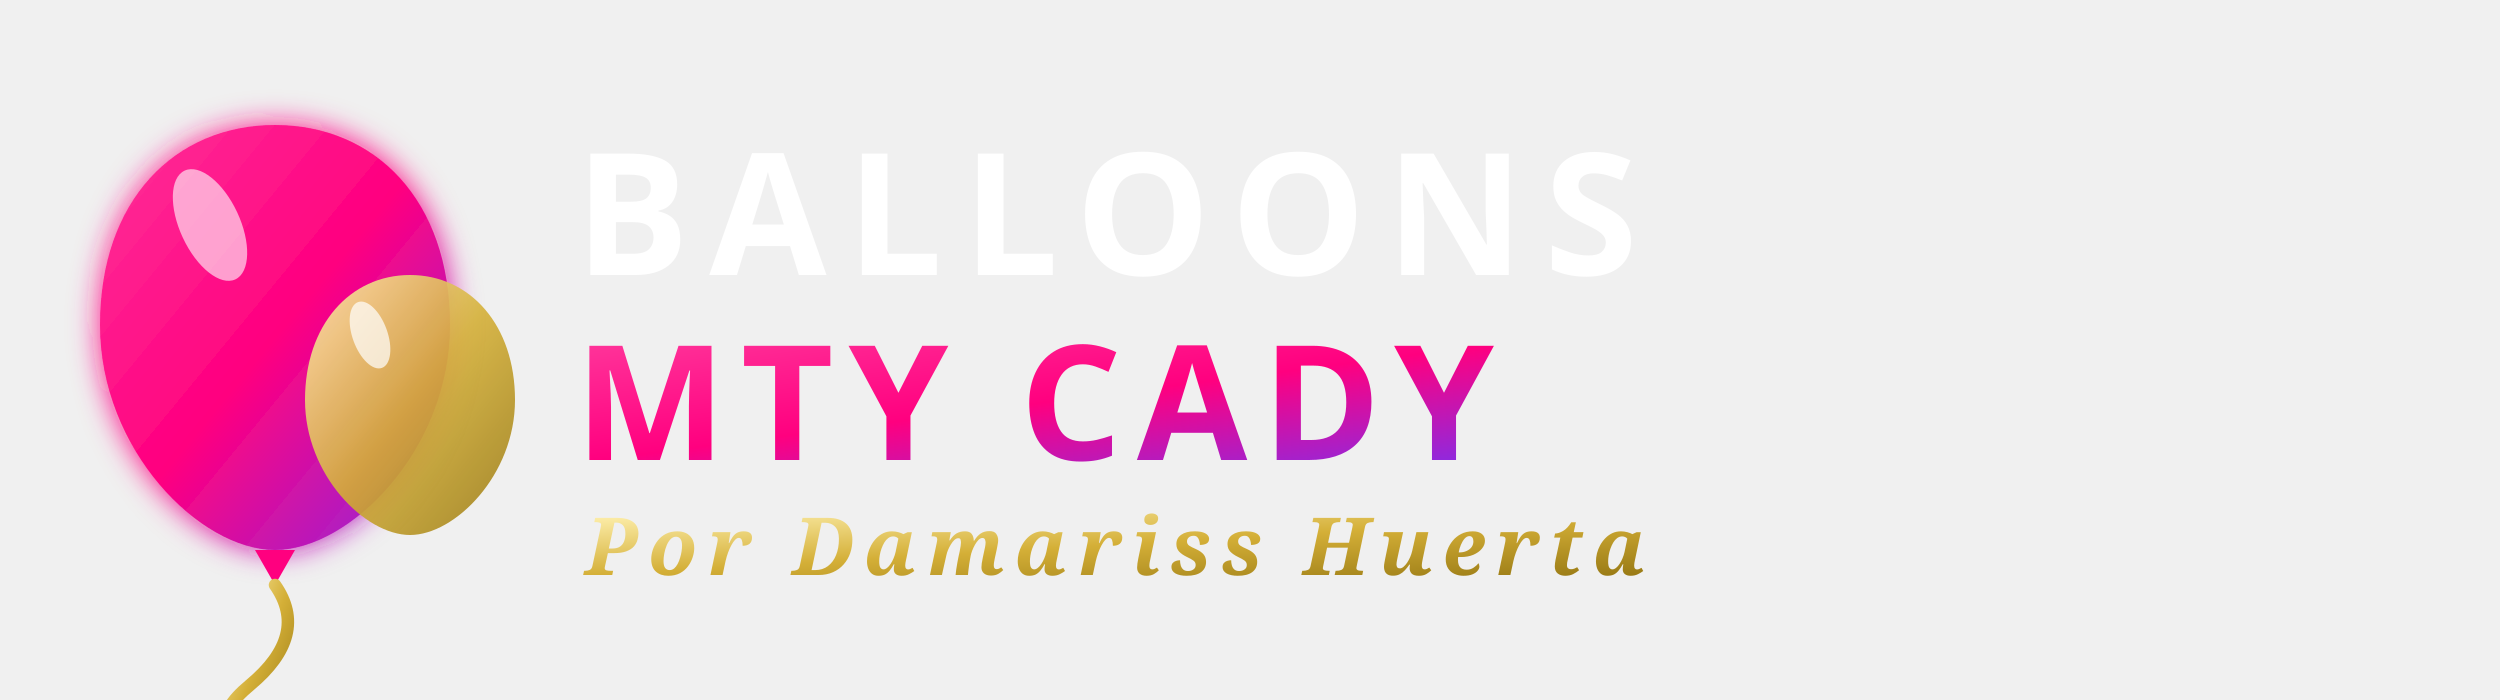
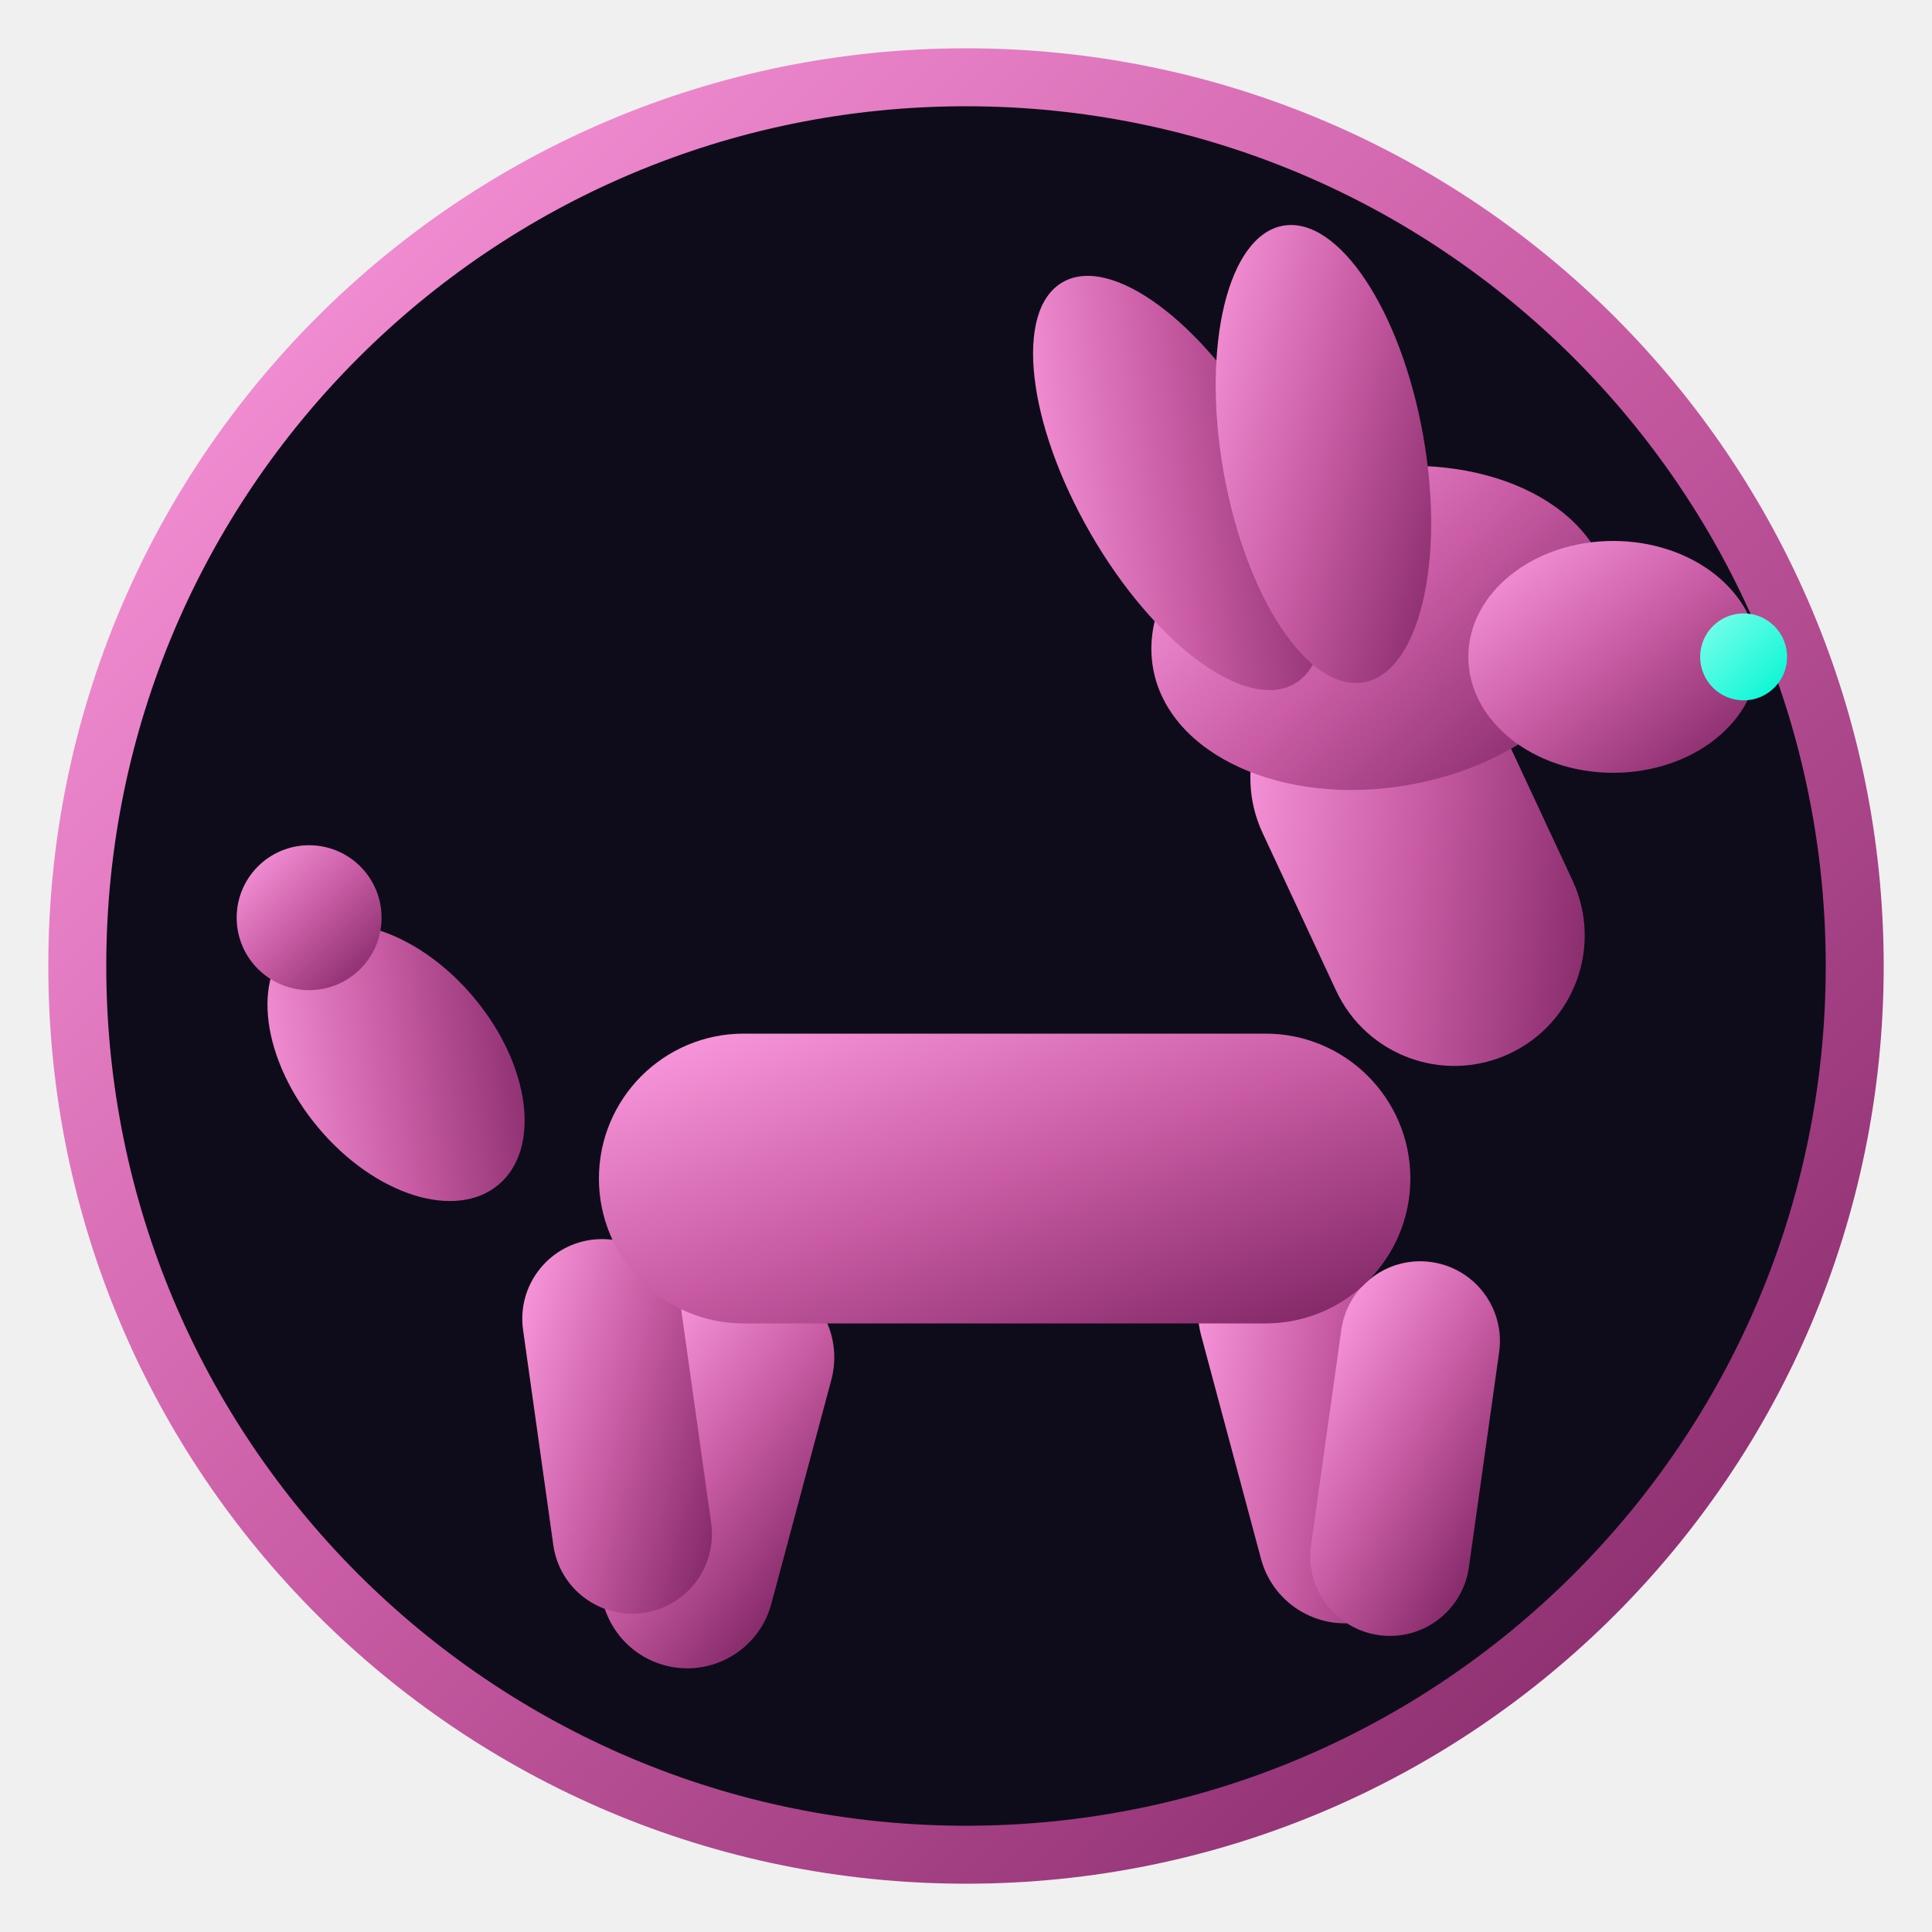
- <svg xmlns="http://www.w3.org/2000/svg" viewBox="0 0 500 140" width="100%" height="100%">
+ <svg xmlns="http://www.w3.org/2000/svg" viewBox="0 0 100 100" width="100%" height="100%">
  <defs>
-     <linearGradient id="magentaNeonGrad" x1="0%" y1="0%" x2="100%" y2="100%">
-       <stop offset="0%" stop-color="#FF3399" />
-       <stop offset="50%" stop-color="#FF007F" />
-       <stop offset="100%" stop-color="#8A2BE2" />
+     <linearGradient id="pinkFav" x1="0%" y1="0%" x2="100%" y2="100%">
+       <stop offset="0%" stop-color="#FF9EE2" />
+       <stop offset="50%" stop-color="#C85BA3" />
+       <stop offset="100%" stop-color="#7A2260" />
    </linearGradient>
-     <linearGradient id="goldMetallicGrad" x1="0%" y1="0%" x2="100%" y2="100%">
-       <stop offset="0%" stop-color="#FFF1B0" />
-       <stop offset="50%" stop-color="#D4AF37" />
-       <stop offset="100%" stop-color="#997A15" />
+     <linearGradient id="turqFav" x1="0%" y1="0%" x2="100%" y2="100%">
+       <stop offset="0%" stop-color="#80FFEA" />
+       <stop offset="100%" stop-color="#00F5D4" />
    </linearGradient>
-     <filter id="neonGlow" x="-20%" y="-20%" width="140%" height="140%">
-       <feGaussianBlur stdDeviation="3" result="blur" />
-       <feMerge>
-         <feMergeNode in="blur" />
-         <feMergeNode in="SourceGraphic" />
-       </feMerge>
-     </filter>
  </defs>
-   <g transform="translate(10, 15)">
-     <path d="M 45 10 C 65 10, 80 25, 80 50 C 80 75, 60 95, 45 95 C 30 95, 10 75, 10 50 C 10 25, 25 10, 45 10 Z" fill="url(#magentaNeonGrad)" filter="url(#neonGlow)" />
-     <ellipse cx="32" cy="30" rx="6" ry="12" fill="#FFFFFF" opacity="0.6" transform="rotate(-25 32 30)" />
-     <polygon points="41,95 49,95 45,102" fill="#FF007F" />
-     <path d="M 45 102 Q 52 112 40 122 T 48 132" fill="none" stroke="url(#goldMetallicGrad)" stroke-width="2.5" stroke-linecap="round" />
-     <path d="M 72 40 C 84 40, 93 50, 93 65 C 93 80, 81 92, 72 92 C 63 92, 51 80, 51 65 C 51 50, 60 40, 72 40 Z" fill="url(#goldMetallicGrad)" opacity="0.9" />
-     <ellipse cx="64" cy="52" rx="3.5" ry="7" fill="#FFFFFF" opacity="0.7" transform="rotate(-20 64 52)" />
+   <circle cx="50" cy="50" r="46" fill="#0E0B1A" stroke="url(#pinkFav)" stroke-width="3" />
+   <g transform="translate(10, 16) scale(0.75)">
+     <rect x="34" y="65" width="12" height="28" rx="6" fill="url(#pinkFav)" transform="rotate(15 34 65)" />
+     <rect x="68" y="65" width="12" height="28" rx="6" fill="url(#pinkFav)" transform="rotate(-15 68 65)" />
+     <rect x="22" y="65" width="11" height="26" rx="5.5" fill="url(#pinkFav)" transform="rotate(-8 22 65)" />
+     <rect x="80" y="65" width="11" height="26" rx="5.5" fill="url(#pinkFav)" transform="rotate(8 80 65)" />
+     <ellipse cx="14" cy="52" rx="7" ry="11" fill="url(#pinkFav)" transform="rotate(-40 14 52)" />
+     <circle cx="8" cy="42" r="5" fill="url(#pinkFav)" />
+     <rect x="28" y="50" width="56" height="20" rx="10" fill="url(#pinkFav)" />
+     <rect x="70" y="28" width="18" height="30" rx="9" fill="url(#pinkFav)" transform="rotate(-25 70 28)" />
+     <ellipse cx="82" cy="22" rx="16" ry="11" fill="url(#pinkFav)" transform="rotate(-10 82 22)" />
+     <ellipse cx="98" cy="24" rx="10" ry="8" fill="url(#pinkFav)" />
+     <circle cx="107" cy="24" r="3" fill="url(#turqFav)" />
+     <ellipse cx="68" cy="12" rx="7" ry="16" fill="url(#pinkFav)" transform="rotate(-30 68 12)" />
+     <ellipse cx="78" cy="10" rx="7" ry="16" fill="url(#pinkFav)" transform="rotate(-10 78 10)" />
  </g>
-   <text x="115" y="55" font-family="'Outfit', 'Plus Jakarta Sans', sans-serif" font-weight="900" font-size="34" letter-spacing="4" fill="#FFFFFF">BALLOONS</text>
-   <text x="115" y="92" font-family="'Outfit', 'Plus Jakarta Sans', sans-serif" font-weight="900" font-size="32" letter-spacing="3" fill="url(#magentaNeonGrad)">MTY CADY</text>
-   <text x="117" y="115" font-family="'Playfair Display', Georgia, serif" font-style="italic" font-weight="600" font-size="16" letter-spacing="2" fill="url(#goldMetallicGrad)">Por Damariss Huerta</text>
</svg>
